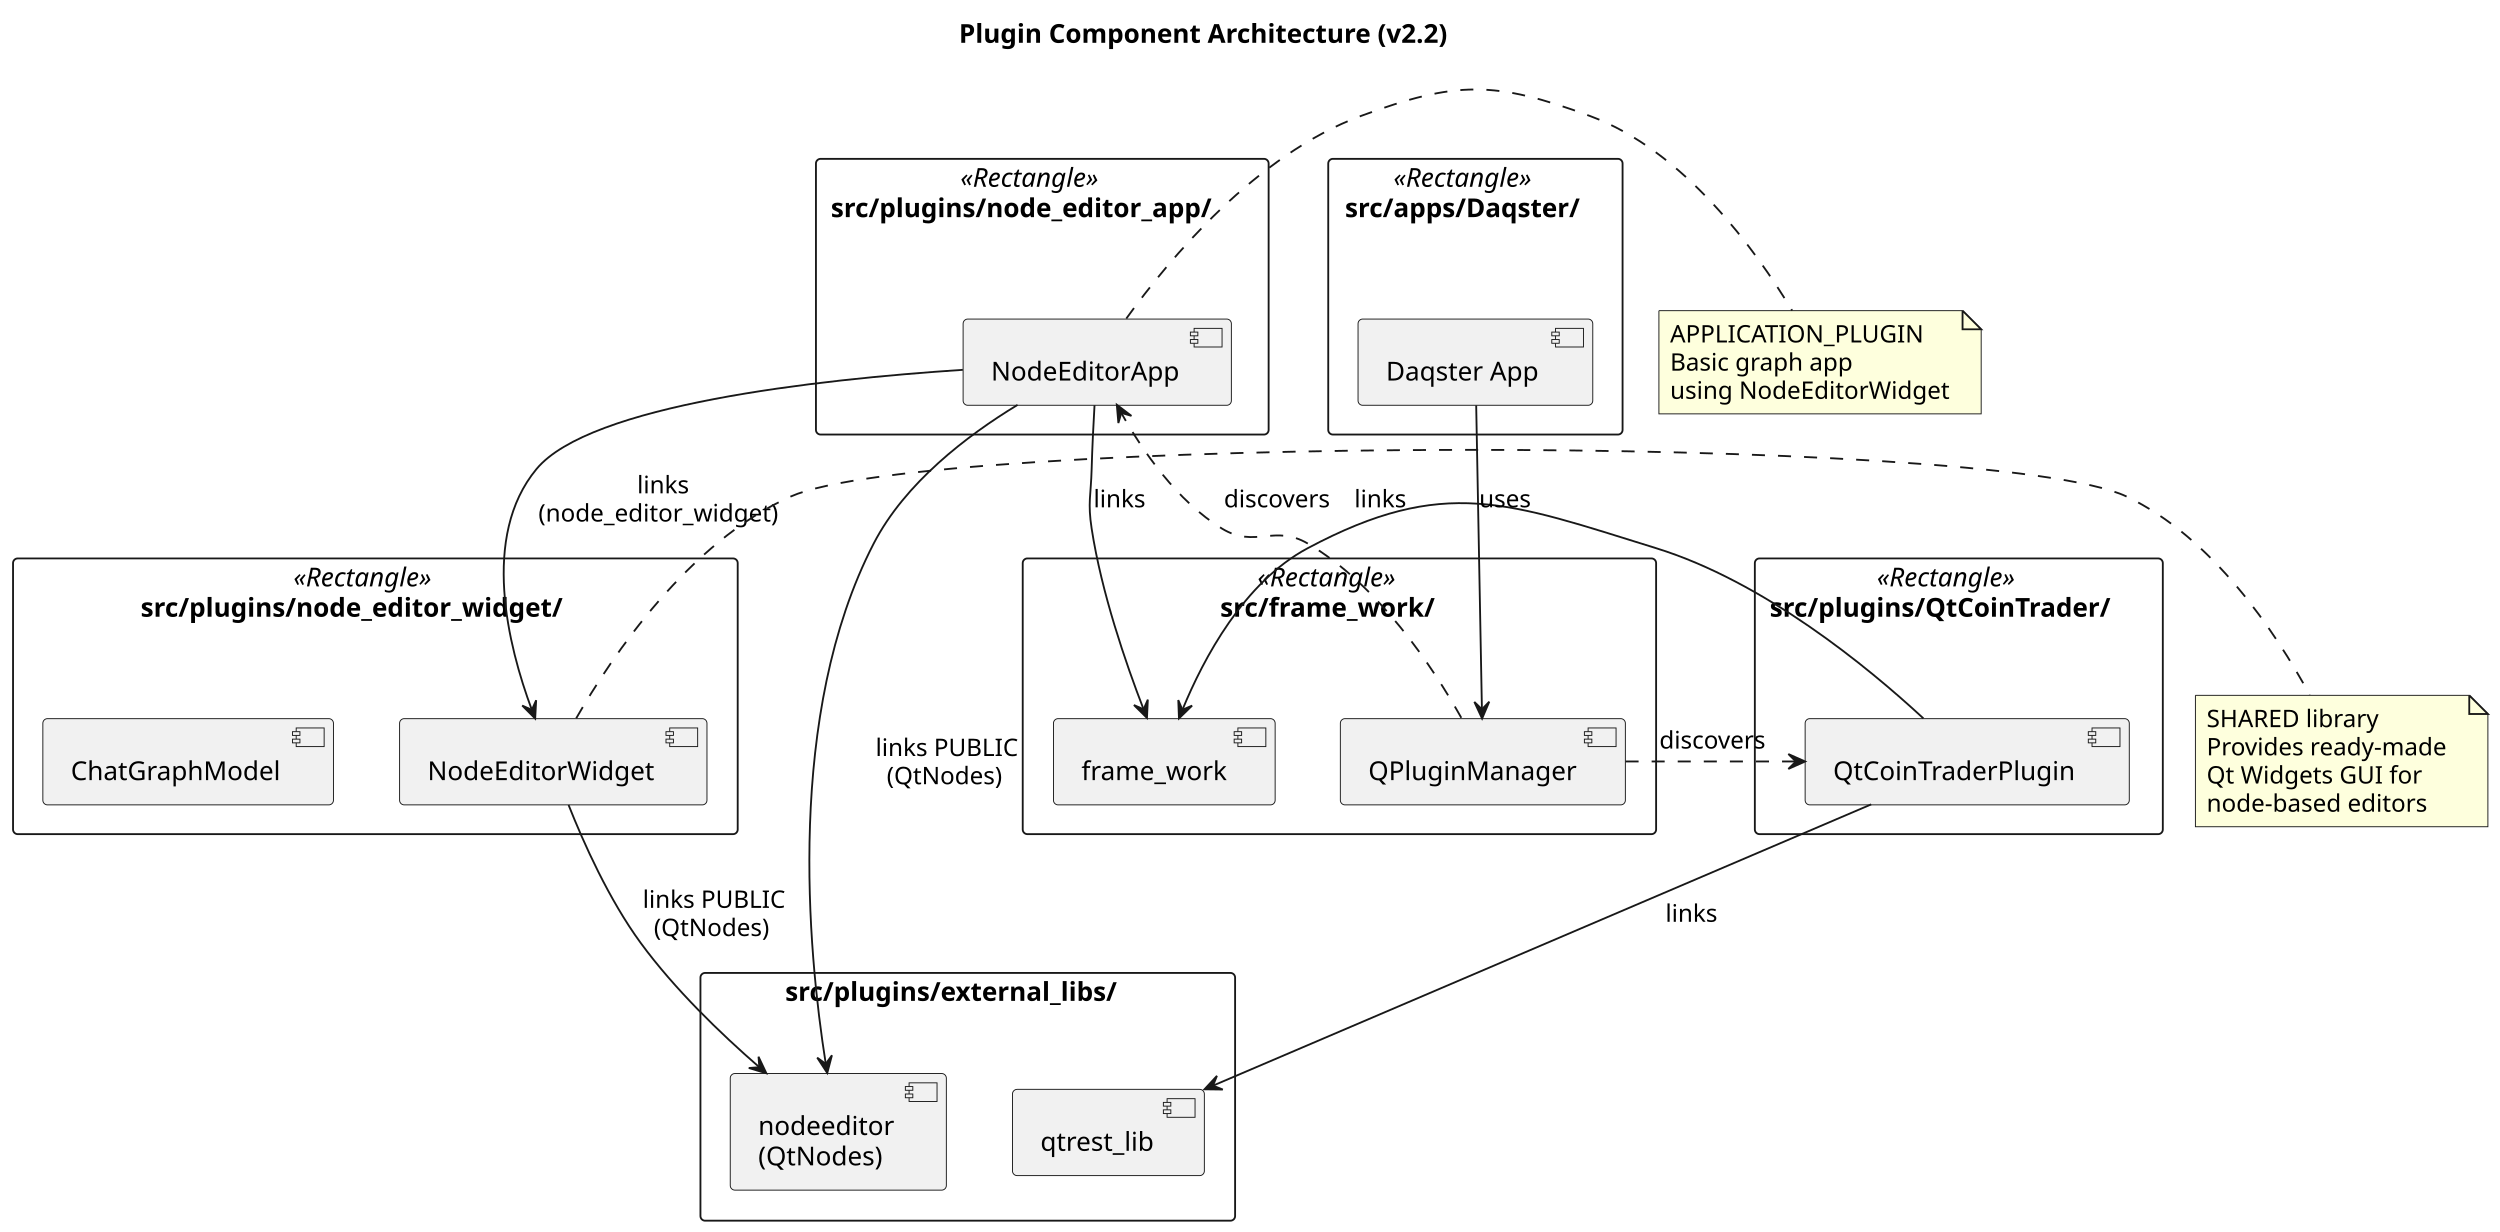
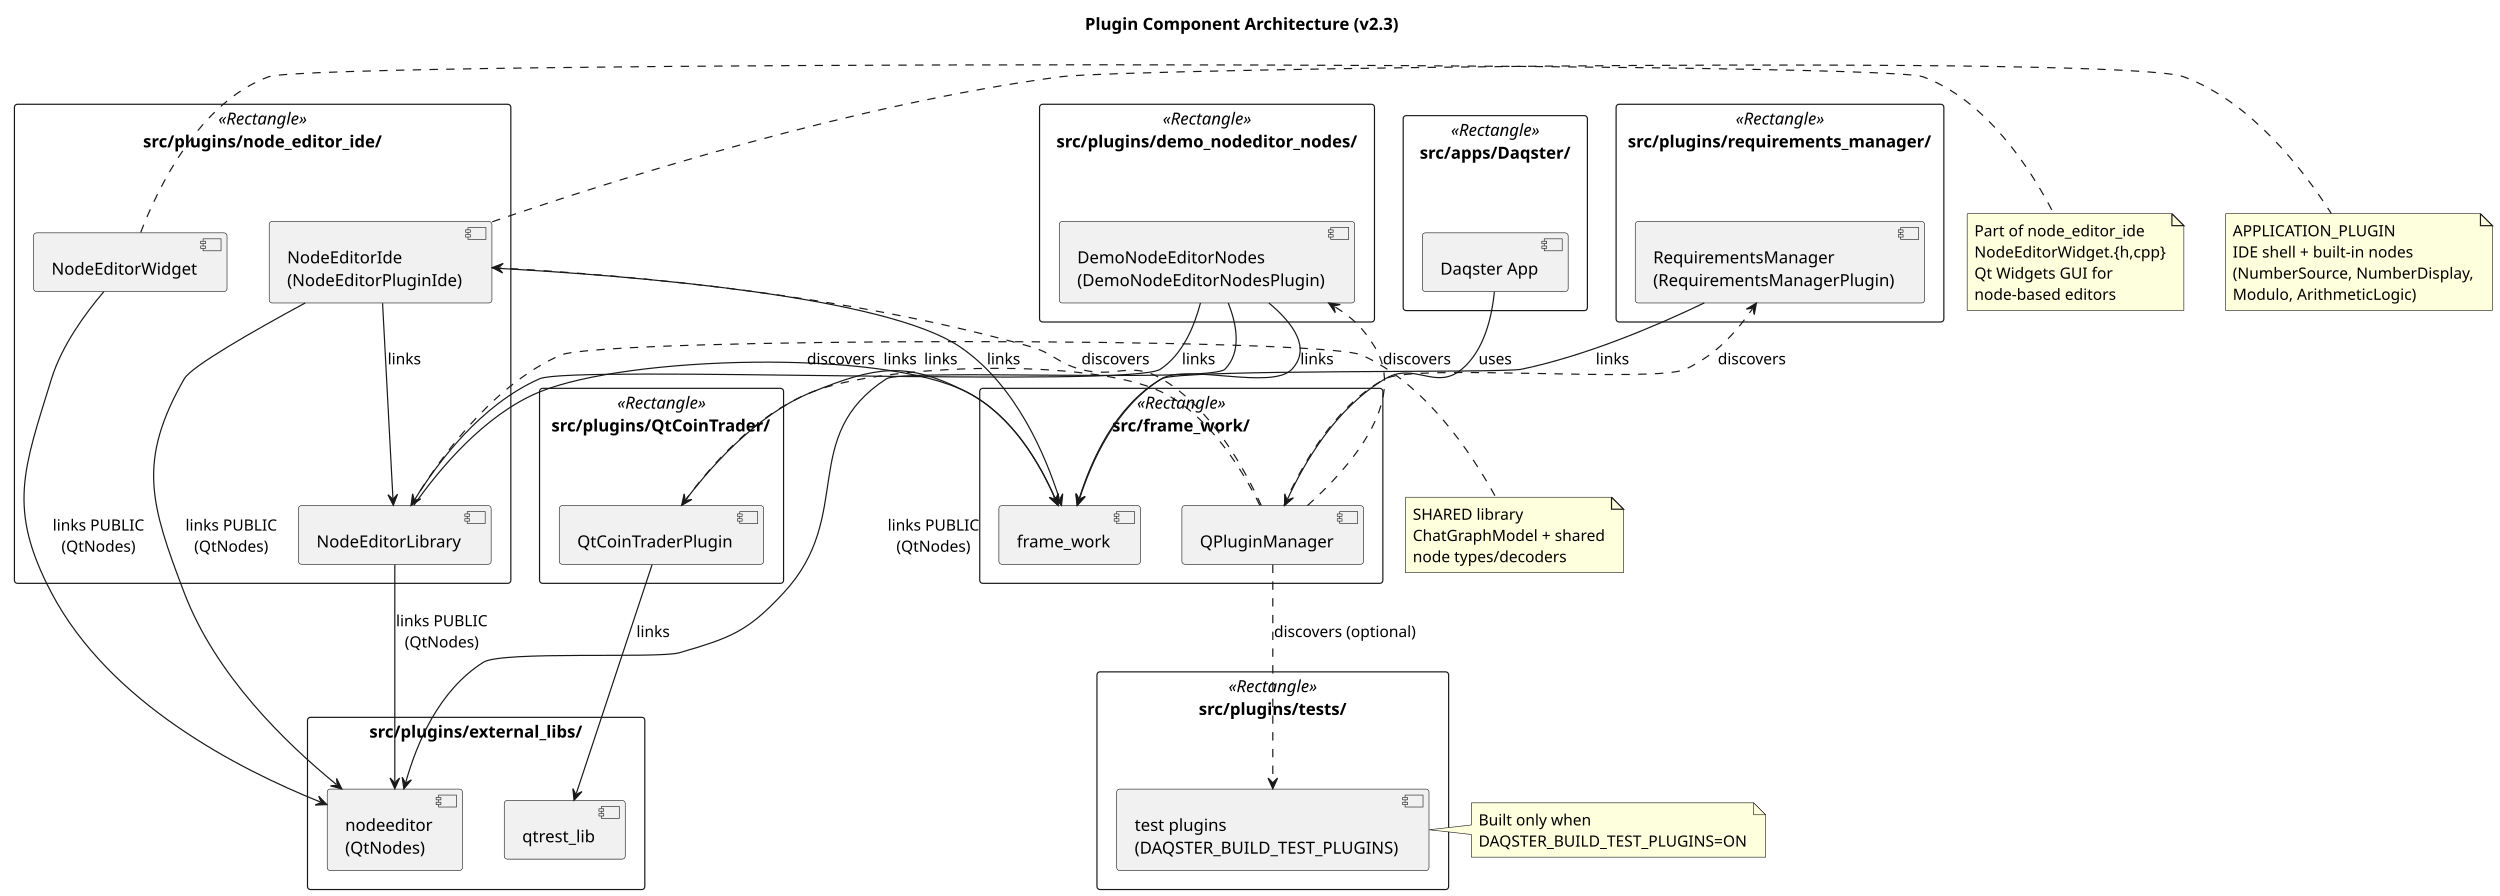
- <svg xmlns="http://www.w3.org/2000/svg" contentStyleType="text/css" height="661px" preserveAspectRatio="none" style="width:1342px;height:661px;background:#FFFFFF;" version="1.1" viewBox="0 0 1342 661" width="1342px" zoomAndPan="magnify">
+ <svg xmlns="http://www.w3.org/2000/svg" contentStyleType="text/css" data-diagram-type="DESCRIPTION" height="749px" preserveAspectRatio="none" style="width:2090px;height:749px;background:#FFFFFF;" version="1.1" viewBox="0 0 2090 749" width="2090px" zoomAndPan="magnify">
  <defs />
  <g>
-     <text fill="#000000" font-family="sans-serif" font-size="14" font-weight="bold" lengthAdjust="spacing" textLength="299" x="514.75" y="22.995">Plugin Component Architecture (v2.2)</text>
-     <g id="cluster_src/plugins/external_libs/">
-       <rect fill="none" height="133" rx="2.5" ry="2.5" style="stroke:#181818;stroke-width:1.0;" width="287" x="376" y="522.267" />
-       <text fill="#000000" font-family="sans-serif" font-size="14" font-weight="bold" lengthAdjust="spacing" textLength="196" x="421.5" y="537.262">src/plugins/external_libs/</text>
-     </g>
-     <g id="cluster_src/plugins/node_editor_widget/">
-       <rect fill="none" height="148" rx="2.5" ry="2.5" style="stroke:#181818;stroke-width:1.0;" width="389" x="7" y="299.767" />
-       <text fill="#000000" font-family="sans-serif" font-size="14" font-style="italic" lengthAdjust="spacing" textLength="88" x="157.5" y="314.762">«Rectangle»</text>
-       <text fill="#000000" font-family="sans-serif" font-size="14" font-weight="bold" lengthAdjust="spacing" textLength="252" x="75.5" y="331.059">src/plugins/node_editor_widget/</text>
-     </g>
-     <g id="cluster_src/plugins/node_editor_app/">
-       <rect fill="none" height="148" rx="2.5" ry="2.5" style="stroke:#181818;stroke-width:1.0;" width="243" x="438" y="85.267" />
-       <text fill="#000000" font-family="sans-serif" font-size="14" font-style="italic" lengthAdjust="spacing" textLength="88" x="515.5" y="100.262">«Rectangle»</text>
-       <text fill="#000000" font-family="sans-serif" font-size="14" font-weight="bold" lengthAdjust="spacing" textLength="227" x="446" y="116.559">src/plugins/node_editor_app/</text>
-     </g>
-     <g id="cluster_src/plugins/QtCoinTrader/">
-       <rect fill="none" height="148" rx="2.5" ry="2.5" style="stroke:#181818;stroke-width:1.0;" width="219" x="942" y="299.767" />
-       <text fill="#000000" font-family="sans-serif" font-size="14" font-style="italic" lengthAdjust="spacing" textLength="88" x="1007.5" y="314.762">«Rectangle»</text>
-       <text fill="#000000" font-family="sans-serif" font-size="14" font-weight="bold" lengthAdjust="spacing" textLength="203" x="950" y="331.059">src/plugins/QtCoinTrader/</text>
-     </g>
-     <g id="cluster_src/frame_work/">
-       <rect fill="none" height="148" rx="2.5" ry="2.5" style="stroke:#181818;stroke-width:1.0;" width="340" x="549" y="299.767" />
-       <text fill="#000000" font-family="sans-serif" font-size="14" font-style="italic" lengthAdjust="spacing" textLength="88" x="675" y="314.762">«Rectangle»</text>
-       <text fill="#000000" font-family="sans-serif" font-size="14" font-weight="bold" lengthAdjust="spacing" textLength="128" x="655" y="331.059">src/frame_work/</text>
-     </g>
-     <g id="cluster_src/apps/Daqster/">
-       <rect fill="none" height="148" rx="2.5" ry="2.5" style="stroke:#181818;stroke-width:1.0;" width="158" x="713" y="85.267" />
-       <text fill="#000000" font-family="sans-serif" font-size="14" font-style="italic" lengthAdjust="spacing" textLength="88" x="748" y="100.262">«Rectangle»</text>
-       <text fill="#000000" font-family="sans-serif" font-size="14" font-weight="bold" lengthAdjust="spacing" textLength="140" x="722" y="116.559">src/apps/Daqster/</text>
-     </g>
-     <g id="elem_NODEEDITOR">
-       <rect fill="#F1F1F1" height="62.594" rx="2.5" ry="2.5" style="stroke:#181818;stroke-width:0.5;" width="116" x="392" y="576.267" />
-       <rect fill="#F1F1F1" height="10" style="stroke:#181818;stroke-width:0.5;" width="15" x="488" y="581.267" />
-       <rect fill="#F1F1F1" height="2" style="stroke:#181818;stroke-width:0.5;" width="4" x="486" y="583.267" />
-       <rect fill="#F1F1F1" height="2" style="stroke:#181818;stroke-width:0.5;" width="4" x="486" y="587.267" />
-       <text fill="#000000" font-family="sans-serif" font-size="14" lengthAdjust="spacing" textLength="76" x="407" y="609.262">nodeeditor</text>
-       <text fill="#000000" font-family="sans-serif" font-size="14" lengthAdjust="spacing" textLength="71" x="407" y="625.559">(QtNodes)</text>
-     </g>
-     <g id="elem_QTREST">
-       <rect fill="#F1F1F1" height="46.297" rx="2.5" ry="2.5" style="stroke:#181818;stroke-width:0.5;" width="103" x="543.5" y="584.767" />
-       <rect fill="#F1F1F1" height="10" style="stroke:#181818;stroke-width:0.5;" width="15" x="626.5" y="589.767" />
-       <rect fill="#F1F1F1" height="2" style="stroke:#181818;stroke-width:0.5;" width="4" x="624.5" y="591.767" />
-       <rect fill="#F1F1F1" height="2" style="stroke:#181818;stroke-width:0.5;" width="4" x="624.5" y="595.767" />
-       <text fill="#000000" font-family="sans-serif" font-size="14" lengthAdjust="spacing" textLength="63" x="558.5" y="617.762">qtrest_lib</text>
-     </g>
-     <g id="elem_NEW">
-       <rect fill="#F1F1F1" height="46.297" rx="2.5" ry="2.5" style="stroke:#181818;stroke-width:0.5;" width="165" x="214.5" y="385.767" />
-       <rect fill="#F1F1F1" height="10" style="stroke:#181818;stroke-width:0.5;" width="15" x="359.5" y="390.767" />
-       <rect fill="#F1F1F1" height="2" style="stroke:#181818;stroke-width:0.5;" width="4" x="357.5" y="392.767" />
-       <rect fill="#F1F1F1" height="2" style="stroke:#181818;stroke-width:0.5;" width="4" x="357.5" y="396.767" />
-       <text fill="#000000" font-family="sans-serif" font-size="14" lengthAdjust="spacing" textLength="125" x="229.5" y="418.762">NodeEditorWidget</text>
-     </g>
-     <g id="elem_CGM">
-       <rect fill="#F1F1F1" height="46.297" rx="2.5" ry="2.5" style="stroke:#181818;stroke-width:0.5;" width="156" x="23" y="385.767" />
-       <rect fill="#F1F1F1" height="10" style="stroke:#181818;stroke-width:0.5;" width="15" x="159" y="390.767" />
-       <rect fill="#F1F1F1" height="2" style="stroke:#181818;stroke-width:0.5;" width="4" x="157" y="392.767" />
-       <rect fill="#F1F1F1" height="2" style="stroke:#181818;stroke-width:0.5;" width="4" x="157" y="396.767" />
-       <text fill="#000000" font-family="sans-serif" font-size="14" lengthAdjust="spacing" textLength="116" x="38" y="418.762">ChatGraphModel</text>
-     </g>
-     <g id="elem_APP">
-       <rect fill="#F1F1F1" height="46.297" rx="2.5" ry="2.5" style="stroke:#181818;stroke-width:0.5;" width="144" x="517" y="171.267" />
-       <rect fill="#F1F1F1" height="10" style="stroke:#181818;stroke-width:0.5;" width="15" x="641" y="176.267" />
-       <rect fill="#F1F1F1" height="2" style="stroke:#181818;stroke-width:0.5;" width="4" x="639" y="178.267" />
-       <rect fill="#F1F1F1" height="2" style="stroke:#181818;stroke-width:0.5;" width="4" x="639" y="182.267" />
-       <text fill="#000000" font-family="sans-serif" font-size="14" lengthAdjust="spacing" textLength="104" x="532" y="204.262">NodeEditorApp</text>
-     </g>
-     <g id="elem_QCT">
-       <rect fill="#F1F1F1" height="46.297" rx="2.5" ry="2.5" style="stroke:#181818;stroke-width:0.5;" width="174" x="969" y="385.767" />
-       <rect fill="#F1F1F1" height="10" style="stroke:#181818;stroke-width:0.5;" width="15" x="1123" y="390.767" />
-       <rect fill="#F1F1F1" height="2" style="stroke:#181818;stroke-width:0.5;" width="4" x="1121" y="392.767" />
-       <rect fill="#F1F1F1" height="2" style="stroke:#181818;stroke-width:0.5;" width="4" x="1121" y="396.767" />
-       <text fill="#000000" font-family="sans-serif" font-size="14" lengthAdjust="spacing" textLength="134" x="984" y="418.762">QtCoinTraderPlugin</text>
-     </g>
-     <g id="elem_FW">
-       <rect fill="#F1F1F1" height="46.297" rx="2.5" ry="2.5" style="stroke:#181818;stroke-width:0.5;" width="119" x="565.5" y="385.767" />
-       <rect fill="#F1F1F1" height="10" style="stroke:#181818;stroke-width:0.5;" width="15" x="664.5" y="390.767" />
-       <rect fill="#F1F1F1" height="2" style="stroke:#181818;stroke-width:0.5;" width="4" x="662.5" y="392.767" />
-       <rect fill="#F1F1F1" height="2" style="stroke:#181818;stroke-width:0.5;" width="4" x="662.5" y="396.767" />
-       <text fill="#000000" font-family="sans-serif" font-size="14" lengthAdjust="spacing" textLength="79" x="580.5" y="418.762">frame_work</text>
-     </g>
-     <g id="elem_QPM">
-       <rect fill="#F1F1F1" height="46.297" rx="2.5" ry="2.5" style="stroke:#181818;stroke-width:0.5;" width="153" x="719.5" y="385.767" />
-       <rect fill="#F1F1F1" height="10" style="stroke:#181818;stroke-width:0.5;" width="15" x="852.5" y="390.767" />
-       <rect fill="#F1F1F1" height="2" style="stroke:#181818;stroke-width:0.5;" width="4" x="850.5" y="392.767" />
-       <rect fill="#F1F1F1" height="2" style="stroke:#181818;stroke-width:0.5;" width="4" x="850.5" y="396.767" />
-       <text fill="#000000" font-family="sans-serif" font-size="14" lengthAdjust="spacing" textLength="113" x="734.5" y="418.762">QPluginManager</text>
-     </g>
-     <g id="elem_HOST">
-       <rect fill="#F1F1F1" height="46.297" rx="2.5" ry="2.5" style="stroke:#181818;stroke-width:0.5;" width="126" x="729" y="171.267" />
-       <rect fill="#F1F1F1" height="10" style="stroke:#181818;stroke-width:0.5;" width="15" x="835" y="176.267" />
-       <rect fill="#F1F1F1" height="2" style="stroke:#181818;stroke-width:0.5;" width="4" x="833" y="178.267" />
-       <rect fill="#F1F1F1" height="2" style="stroke:#181818;stroke-width:0.5;" width="4" x="833" y="182.267" />
-       <text fill="#000000" font-family="sans-serif" font-size="14" lengthAdjust="spacing" textLength="86" x="744" y="204.262">Daqster App</text>
-     </g>
-     <g id="elem_GMN26">
-       <path d="M1178.5,373.267 L1178.5,443.798 L1335.5,443.798 L1335.5,383.267 L1325.5,373.267 L1178.5,373.267 " fill="#FEFFDD" style="stroke:#181818;stroke-width:0.5;" />
-       <path d="M1325.5,373.267 L1325.5,383.267 L1335.5,383.267 L1325.5,373.267 " fill="#FEFFDD" style="stroke:#181818;stroke-width:1.0;" />
-       <text fill="#000000" font-family="sans-serif" font-size="13" lengthAdjust="spacing" textLength="97" x="1184.5" y="390.334">SHARED library</text>
-       <text fill="#000000" font-family="sans-serif" font-size="13" lengthAdjust="spacing" textLength="136" x="1184.5" y="405.467">Provides ready-made</text>
-       <text fill="#000000" font-family="sans-serif" font-size="13" lengthAdjust="spacing" textLength="117" x="1184.5" y="420.599">Qt Widgets GUI for</text>
-       <text fill="#000000" font-family="sans-serif" font-size="13" lengthAdjust="spacing" textLength="124" x="1184.5" y="435.732">node-based editors</text>
-     </g>
-     <g id="elem_GMN29">
-       <path d="M890.5,166.767 L890.5,222.165 L1063.5,222.165 L1063.5,176.767 L1053.5,166.767 L890.5,166.767 " fill="#FEFFDD" style="stroke:#181818;stroke-width:0.5;" />
-       <path d="M1053.5,166.767 L1053.5,176.767 L1063.5,176.767 L1053.5,166.767 " fill="#FEFFDD" style="stroke:#181818;stroke-width:1.0;" />
-       <text fill="#000000" font-family="sans-serif" font-size="13" lengthAdjust="spacing" textLength="138" x="896.5" y="183.834">APPLICATION_PLUGIN</text>
-       <text fill="#000000" font-family="sans-serif" font-size="13" lengthAdjust="spacing" textLength="103" x="896.5" y="198.967">Basic graph app</text>
-       <text fill="#000000" font-family="sans-serif" font-size="13" lengthAdjust="spacing" textLength="152" x="896.5" y="214.099">using NodeEditorWidget</text>
-     </g>
-     <g id="link_NEW_NODEEDITOR">
-       <path d="M305.2,432.097 C313.29,452.507 326.92,482.977 344,506.267 C362.07,530.907 386.61,554.627 407.53,572.817 " fill="none" id="NEW-to-NODEEDITOR" style="stroke:#181818;stroke-width:1.0;" />
-       <polygon fill="#181818" points="411.39,576.147,407.176,567.245,407.6,572.886,401.959,573.309,411.39,576.147" style="stroke:#181818;stroke-width:1.0;" />
-       <text fill="#000000" font-family="sans-serif" font-size="13" lengthAdjust="spacing" textLength="78" x="345" y="487.334">links PUBLIC</text>
-       <text fill="#000000" font-family="sans-serif" font-size="13" lengthAdjust="spacing" textLength="66" x="351" y="502.467">(QtNodes)</text>
-     </g>
-     <g id="link_APP_NEW">
-       <path d="M516.86,198.517 C437.24,203.807 316.52,217.397 288,251.767 C257.95,287.987 272.76,346.747 285.43,380.877 " fill="none" id="APP-to-NEW" style="stroke:#181818;stroke-width:1.0;" />
-       <polygon fill="#181818" points="287.28,385.727,287.803,375.892,285.495,381.057,280.33,378.748,287.28,385.727" style="stroke:#181818;stroke-width:1.0;" />
-       <text fill="#000000" font-family="sans-serif" font-size="13" lengthAdjust="spacing" textLength="28" x="342" y="264.834">links</text>
-       <text fill="#000000" font-family="sans-serif" font-size="13" lengthAdjust="spacing" textLength="134" x="289" y="279.967">(node_editor_widget)</text>
-     </g>
-     <g id="link_APP_NODEEDITOR">
-       <path d="M546.22,217.347 C519,233.877 485.81,259.227 469,291.767 C421.79,383.137 433.6,509.887 443.26,570.997 " fill="none" id="APP-to-NODEEDITOR" style="stroke:#181818;stroke-width:1.0;" />
-       <polygon fill="#181818" points="444.07,575.997,446.581,566.473,443.271,571.061,438.683,567.752,444.07,575.997" style="stroke:#181818;stroke-width:1.0;" />
-       <text fill="#000000" font-family="sans-serif" font-size="13" lengthAdjust="spacing" textLength="78" x="470" y="405.834">links PUBLIC</text>
-       <text fill="#000000" font-family="sans-serif" font-size="13" lengthAdjust="spacing" textLength="66" x="476" y="420.967">(QtNodes)</text>
-     </g>
-     <g id="link_APP_FW">
-       <path d="M587.54,217.527 C586.94,227.927 586.3,240.477 586,251.767 C585.62,265.987 583.84,269.707 586,283.767 C591.27,318.067 604.27,355.887 613.83,380.637 " fill="none" id="APP-to-FW" style="stroke:#181818;stroke-width:1.0;" />
-       <polygon fill="#181818" points="615.69,385.407,616.15,375.569,613.875,380.748,608.696,378.473,615.69,385.407" style="stroke:#181818;stroke-width:1.0;" />
-       <text fill="#000000" font-family="sans-serif" font-size="13" lengthAdjust="spacing" textLength="28" x="587" y="272.334">links</text>
-     </g>
-     <g id="link_QCT_QTREST">
-       <path d="M1004.46,431.787 C917.32,469.027 741.59,544.127 651.32,582.697 " fill="none" id="QCT-to-QTREST" style="stroke:#181818;stroke-width:1.0;" />
-       <polygon fill="#181818" points="646.56,584.737,656.408,584.868,651.156,582.767,653.257,577.515,646.56,584.737" style="stroke:#181818;stroke-width:1.0;" />
-       <text fill="#000000" font-family="sans-serif" font-size="13" lengthAdjust="spacing" textLength="28" x="894" y="494.834">links</text>
-     </g>
-     <g id="link_QCT_FW">
-       <path d="M1032.51,385.657 C1002.29,357.697 946.75,312.167 889,294.267 C809.61,269.667 775.36,255.197 702,294.267 C667.82,312.467 646.11,353.337 634.74,380.987 " fill="none" id="QCT-to-FW" style="stroke:#181818;stroke-width:1.0;" />
-       <polygon fill="#181818" points="632.87,385.647,639.926,378.776,634.727,381.005,632.499,375.805,632.87,385.647" style="stroke:#181818;stroke-width:1.0;" />
-       <text fill="#000000" font-family="sans-serif" font-size="13" lengthAdjust="spacing" textLength="28" x="727" y="272.334">links</text>
-     </g>
-     <g id="link_HOST_QPM">
-       <path d="M792.42,217.607 C793.16,256.847 794.69,338.007 795.49,380.497 " fill="none" id="HOST-to-QPM" style="stroke:#181818;stroke-width:1.0;" />
-       <polygon fill="#181818" points="795.59,385.727,799.435,376.66,795.504,380.728,791.436,376.797,795.59,385.727" style="stroke:#181818;stroke-width:1.0;" />
-       <text fill="#000000" font-family="sans-serif" font-size="13" lengthAdjust="spacing" textLength="30" x="794" y="272.334">uses</text>
-     </g>
-     <g id="link_QPM_APP">
-       <path d="M784.43,385.317 C769.32,358.427 740.22,314.217 702,291.767 C684.11,281.257 673.72,294.567 656,283.767 C631.83,269.027 613.34,242.067 601.97,221.767 " fill="none" id="QPM-to-APP" style="stroke:#181818;stroke-width:1.0;stroke-dasharray:7.0,7.0;" />
-       <polygon fill="#181818" points="599.51,217.277,600.346,227.09,601.921,221.657,607.354,223.232,599.51,217.277" style="stroke:#181818;stroke-width:1.0;" />
-       <text fill="#000000" font-family="sans-serif" font-size="13" lengthAdjust="spacing" textLength="60" x="657" y="272.334">discovers</text>
-     </g>
-     <g id="link_QPM_QCT">
-       <path d="M872.6,408.767 C901.21,408.767 933.98,408.767 963.84,408.767 " fill="none" id="QPM-to-QCT" style="stroke:#181818;stroke-width:1.0;stroke-dasharray:7.0,7.0;" />
-       <polygon fill="#181818" points="968.99,408.767,959.99,404.767,963.99,408.767,959.99,412.767,968.99,408.767" style="stroke:#181818;stroke-width:1.0;" />
-       <text fill="#000000" font-family="sans-serif" font-size="13" lengthAdjust="spacing" textLength="60" x="890.75" y="401.834">discovers</text>
-     </g>
-     <g id="link_NEW_GMN26">
-       <path d="M309.3,385.597 C328.65,351.967 369.69,290.997 424.5,266.517 C497.24,234.027 1069.57,232.267 1141.5,266.517 C1187.45,288.397 1221.08,338.497 1239.84,372.987 " fill="none" id="NEW-GMN26" style="stroke:#181818;stroke-width:1.0;stroke-dasharray:7.0,7.0;" />
-     </g>
-     <g id="link_APP_GMN29">
-       <path d="M604.59,171.017 C627.65,139.037 674.26,83.077 730.5,62.267 C781.77,43.297 802.23,43.297 853.5,62.267 C903.98,80.937 942.25,133.837 962.02,166.717 " fill="none" id="APP-GMN29" style="stroke:#181818;stroke-width:1.0;stroke-dasharray:7.0,7.0;" />
+     <g class="title" data-source-line="5">
+       <text fill="#000000" font-family="sans-serif" font-size="14" font-weight="bold" lengthAdjust="spacing" textLength="262.709" x="906.975" y="24.966">Plugin Component Architecture (v2.3)</text>
+     </g>
+     <g class="cluster" data-qualified-name="src.plugins.external_libs." data-source-line="7" id="ent0002">
+       <rect fill="none" height="144" rx="2.5" ry="2.5" style="stroke:#181818;stroke-width:1;" width="282" x="257.06" y="599.668" />
+       <text fill="#000000" font-family="sans-serif" font-size="14" font-weight="bold" lengthAdjust="spacing" textLength="178.583" x="308.768" y="616.634">src/plugins/external_libs/</text>
+     </g>
+     <g class="cluster" data-qualified-name="src.plugins.node_editor_ide." data-source-line="12" id="ent0005">
+       <rect fill="none" height="400.5" rx="2.5" ry="2.5" style="stroke:#181818;stroke-width:1;" width="415" x="12.06" y="87.168" />
+       <text fill="#000000" font-family="sans-serif" font-size="14" font-style="italic" lengthAdjust="spacing" textLength="74.116" x="182.502" y="104.134">«Rectangle»</text>
+       <text fill="#000000" font-family="sans-serif" font-size="14" font-weight="bold" lengthAdjust="spacing" textLength="199.891" x="119.614" y="123.202">src/plugins/node_editor_ide/</text>
+     </g>
+     <g class="cluster" data-qualified-name="src.plugins.demo_nodeditor_nodes." data-source-line="18" id="ent0009">
+       <rect fill="none" height="182" rx="2.5" ry="2.5" style="stroke:#181818;stroke-width:1;" width="280" x="869.06" y="87.168" />
+       <text fill="#000000" font-family="sans-serif" font-size="14" font-style="italic" lengthAdjust="spacing" textLength="74.116" x="972.002" y="104.134">«Rectangle»</text>
+       <text fill="#000000" font-family="sans-serif" font-size="14" font-weight="bold" lengthAdjust="spacing" textLength="251.719" x="883.2" y="123.202">src/plugins/demo_nodeditor_nodes/</text>
+     </g>
+     <g class="cluster" data-qualified-name="src.plugins.requirements_manager." data-source-line="22" id="ent0011">
+       <rect fill="none" height="182" rx="2.5" ry="2.5" style="stroke:#181818;stroke-width:1;" width="274" x="1351.06" y="87.168" />
+       <text fill="#000000" font-family="sans-serif" font-size="14" font-style="italic" lengthAdjust="spacing" textLength="74.116" x="1451.002" y="104.134">«Rectangle»</text>
+       <text fill="#000000" font-family="sans-serif" font-size="14" font-weight="bold" lengthAdjust="spacing" textLength="254.421" x="1360.85" y="123.202">src/plugins/requirements_manager/</text>
+     </g>
+     <g class="cluster" data-qualified-name="src.plugins.QtCoinTrader." data-source-line="26" id="ent0013">
+       <rect fill="none" height="163" rx="2.5" ry="2.5" style="stroke:#181818;stroke-width:1;" width="204" x="451.06" y="324.668" />
+       <text fill="#000000" font-family="sans-serif" font-size="14" font-style="italic" lengthAdjust="spacing" textLength="74.116" x="516.002" y="341.634">«Rectangle»</text>
+       <text fill="#000000" font-family="sans-serif" font-size="14" font-weight="bold" lengthAdjust="spacing" textLength="184.155" x="460.982" y="360.702">src/plugins/QtCoinTrader/</text>
+     </g>
+     <g class="cluster" data-qualified-name="src.plugins.tests." data-source-line="30" id="ent0015">
+       <rect fill="none" height="182" rx="2.5" ry="2.5" style="stroke:#181818;stroke-width:1;" width="294" x="917.06" y="561.668" />
+       <text fill="#000000" font-family="sans-serif" font-size="14" font-style="italic" lengthAdjust="spacing" textLength="74.116" x="1027.002" y="578.634">«Rectangle»</text>
+       <text fill="#000000" font-family="sans-serif" font-size="14" font-weight="bold" lengthAdjust="spacing" textLength="123.816" x="1002.152" y="597.702">src/plugins/tests/</text>
+     </g>
+     <g class="cluster" data-qualified-name="src.frame_work." data-source-line="34" id="ent0017">
+       <rect fill="none" height="163" rx="2.5" ry="2.5" style="stroke:#181818;stroke-width:1;" width="337" x="819.06" y="324.668" />
+       <text fill="#000000" font-family="sans-serif" font-size="14" font-style="italic" lengthAdjust="spacing" textLength="74.116" x="950.502" y="341.634">«Rectangle»</text>
+       <text fill="#000000" font-family="sans-serif" font-size="14" font-weight="bold" lengthAdjust="spacing" textLength="115.766" x="929.677" y="360.702">src/frame_work/</text>
+     </g>
+     <g class="cluster" data-qualified-name="src.apps.Daqster." data-source-line="39" id="ent0020">
+       <rect fill="none" height="163" rx="2.5" ry="2.5" style="stroke:#181818;stroke-width:1;" width="154" x="1173.06" y="96.668" />
+       <text fill="#000000" font-family="sans-serif" font-size="14" font-style="italic" lengthAdjust="spacing" textLength="74.116" x="1213.002" y="113.634">«Rectangle»</text>
+       <text fill="#000000" font-family="sans-serif" font-size="14" font-weight="bold" lengthAdjust="spacing" textLength="126.335" x="1186.892" y="132.702">src/apps/Daqster/</text>
+     </g>
+     <g class="entity" data-qualified-name="src.plugins.external_libs..NODEEDITOR" data-source-line="8" id="ent0003">
+       <rect fill="#F1F1F1" height="68.136" rx="2.5" ry="2.5" style="stroke:#181818;stroke-width:0.5;" width="113.052" x="273.56" y="659.668" />
+       <rect fill="#F1F1F1" height="10" style="stroke:#181818;stroke-width:0.5;" width="15" x="366.612" y="664.668" />
+       <rect fill="#F1F1F1" height="2" style="stroke:#181818;stroke-width:0.5;" width="4" x="364.612" y="666.668" />
+       <rect fill="#F1F1F1" height="2" style="stroke:#181818;stroke-width:0.5;" width="4" x="364.612" y="670.668" />
+       <text fill="#000000" font-family="sans-serif" font-size="14" lengthAdjust="spacing" textLength="73.052" x="288.56" y="694.634">nodeeditor</text>
+       <text fill="#000000" font-family="sans-serif" font-size="14" lengthAdjust="spacing" textLength="66.71" x="288.56" y="713.702">(QtNodes)</text>
+     </g>
+     <g class="entity" data-qualified-name="src.plugins.external_libs..QTREST" data-source-line="9" id="ent0004">
+       <rect fill="#F1F1F1" height="49.068" rx="2.5" ry="2.5" style="stroke:#181818;stroke-width:0.5;" width="101.152" x="421.56" y="669.168" />
+       <rect fill="#F1F1F1" height="10" style="stroke:#181818;stroke-width:0.5;" width="15" x="502.712" y="674.168" />
+       <rect fill="#F1F1F1" height="2" style="stroke:#181818;stroke-width:0.5;" width="4" x="500.712" y="676.168" />
+       <rect fill="#F1F1F1" height="2" style="stroke:#181818;stroke-width:0.5;" width="4" x="500.712" y="680.168" />
+       <text fill="#000000" font-family="sans-serif" font-size="14" lengthAdjust="spacing" textLength="61.152" x="436.56" y="704.134">qtrest_lib</text>
+     </g>
+     <g class="entity" data-qualified-name="src.plugins.node_editor_ide..IDE" data-source-line="13" id="ent0006">
+       <rect fill="#F1F1F1" height="68.136" rx="2.5" ry="2.5" style="stroke:#181818;stroke-width:0.5;" width="186.187" x="225.06" y="185.168" />
+       <rect fill="#F1F1F1" height="10" style="stroke:#181818;stroke-width:0.5;" width="15" x="391.247" y="190.168" />
+       <rect fill="#F1F1F1" height="2" style="stroke:#181818;stroke-width:0.5;" width="4" x="389.247" y="192.168" />
+       <rect fill="#F1F1F1" height="2" style="stroke:#181818;stroke-width:0.5;" width="4" x="389.247" y="196.168" />
+       <text fill="#000000" font-family="sans-serif" font-size="14" lengthAdjust="spacing" textLength="96.18" x="240.06" y="220.134">NodeEditorIde</text>
+       <text fill="#000000" font-family="sans-serif" font-size="14" lengthAdjust="spacing" textLength="146.187" x="240.06" y="239.202">(NodeEditorPluginIde)</text>
+     </g>
+     <g class="entity" data-qualified-name="src.plugins.node_editor_ide..NEW" data-source-line="14" id="ent0007">
+       <rect fill="#F1F1F1" height="49.068" rx="2.5" ry="2.5" style="stroke:#181818;stroke-width:0.5;" width="161.73" x="28.06" y="194.668" />
+       <rect fill="#F1F1F1" height="10" style="stroke:#181818;stroke-width:0.5;" width="15" x="169.79" y="199.668" />
+       <rect fill="#F1F1F1" height="2" style="stroke:#181818;stroke-width:0.5;" width="4" x="167.79" y="201.668" />
+       <rect fill="#F1F1F1" height="2" style="stroke:#181818;stroke-width:0.5;" width="4" x="167.79" y="205.668" />
+       <text fill="#000000" font-family="sans-serif" font-size="14" lengthAdjust="spacing" textLength="121.73" x="43.06" y="229.634">NodeEditorWidget</text>
+     </g>
+     <g class="entity" data-qualified-name="src.plugins.node_editor_ide..NEL" data-source-line="15" id="ent0008">
+       <rect fill="#F1F1F1" height="49.068" rx="2.5" ry="2.5" style="stroke:#181818;stroke-width:0.5;" width="161.043" x="249.56" y="422.668" />
+       <rect fill="#F1F1F1" height="10" style="stroke:#181818;stroke-width:0.5;" width="15" x="390.603" y="427.668" />
+       <rect fill="#F1F1F1" height="2" style="stroke:#181818;stroke-width:0.5;" width="4" x="388.603" y="429.668" />
+       <rect fill="#F1F1F1" height="2" style="stroke:#181818;stroke-width:0.5;" width="4" x="388.603" y="433.668" />
+       <text fill="#000000" font-family="sans-serif" font-size="14" lengthAdjust="spacing" textLength="121.043" x="264.56" y="457.634">NodeEditorLibrary</text>
+     </g>
+     <g class="entity" data-qualified-name="src.plugins.demo_nodeditor_nodes..DEMO" data-source-line="19" id="ent0010">
+       <rect fill="#F1F1F1" height="68.136" rx="2.5" ry="2.5" style="stroke:#181818;stroke-width:0.5;" width="246.933" x="885.56" y="185.168" />
+       <rect fill="#F1F1F1" height="10" style="stroke:#181818;stroke-width:0.5;" width="15" x="1112.493" y="190.168" />
+       <rect fill="#F1F1F1" height="2" style="stroke:#181818;stroke-width:0.5;" width="4" x="1110.493" y="192.168" />
+       <rect fill="#F1F1F1" height="2" style="stroke:#181818;stroke-width:0.5;" width="4" x="1110.493" y="196.168" />
+       <text fill="#000000" font-family="sans-serif" font-size="14" lengthAdjust="spacing" textLength="156.925" x="900.56" y="220.134">DemoNodeEditorNodes</text>
+       <text fill="#000000" font-family="sans-serif" font-size="14" lengthAdjust="spacing" textLength="206.933" x="900.56" y="239.202">(DemoNodeEditorNodesPlugin)</text>
+     </g>
+     <g class="entity" data-qualified-name="src.plugins.requirements_manager..RM" data-source-line="23" id="ent0012">
+       <rect fill="#F1F1F1" height="68.136" rx="2.5" ry="2.5" style="stroke:#181818;stroke-width:0.5;" width="241.907" x="1367.06" y="185.168" />
+       <rect fill="#F1F1F1" height="10" style="stroke:#181818;stroke-width:0.5;" width="15" x="1588.967" y="190.168" />
+       <rect fill="#F1F1F1" height="2" style="stroke:#181818;stroke-width:0.5;" width="4" x="1586.967" y="192.168" />
+       <rect fill="#F1F1F1" height="2" style="stroke:#181818;stroke-width:0.5;" width="4" x="1586.967" y="196.168" />
+       <text fill="#000000" font-family="sans-serif" font-size="14" lengthAdjust="spacing" textLength="151.899" x="1382.06" y="220.134">RequirementsManager</text>
+       <text fill="#000000" font-family="sans-serif" font-size="14" lengthAdjust="spacing" textLength="201.907" x="1382.06" y="239.202">(RequirementsManagerPlugin)</text>
+     </g>
+     <g class="entity" data-qualified-name="src.plugins.QtCoinTrader..QCT" data-source-line="27" id="ent0014">
+       <rect fill="#F1F1F1" height="49.068" rx="2.5" ry="2.5" style="stroke:#181818;stroke-width:0.5;" width="170.886" x="467.56" y="422.668" />
+       <rect fill="#F1F1F1" height="10" style="stroke:#181818;stroke-width:0.5;" width="15" x="618.446" y="427.668" />
+       <rect fill="#F1F1F1" height="2" style="stroke:#181818;stroke-width:0.5;" width="4" x="616.446" y="429.668" />
+       <rect fill="#F1F1F1" height="2" style="stroke:#181818;stroke-width:0.5;" width="4" x="616.446" y="433.668" />
+       <text fill="#000000" font-family="sans-serif" font-size="14" lengthAdjust="spacing" textLength="130.886" x="482.56" y="457.634">QtCoinTraderPlugin</text>
+     </g>
+     <g class="entity" data-qualified-name="src.plugins.tests..TEST" data-source-line="31" id="ent0016">
+       <rect fill="#F1F1F1" height="68.136" rx="2.5" ry="2.5" style="stroke:#181818;stroke-width:0.5;" width="261.087" x="933.56" y="659.668" />
+       <rect fill="#F1F1F1" height="10" style="stroke:#181818;stroke-width:0.5;" width="15" x="1174.647" y="664.668" />
+       <rect fill="#F1F1F1" height="2" style="stroke:#181818;stroke-width:0.5;" width="4" x="1172.647" y="666.668" />
+       <rect fill="#F1F1F1" height="2" style="stroke:#181818;stroke-width:0.5;" width="4" x="1172.647" y="670.668" />
+       <text fill="#000000" font-family="sans-serif" font-size="14" lengthAdjust="spacing" textLength="76.804" x="948.56" y="694.634">test plugins</text>
+       <text fill="#000000" font-family="sans-serif" font-size="14" lengthAdjust="spacing" textLength="221.087" x="948.56" y="713.702">(DAQSTER_BUILD_TEST_PLUGINS)</text>
+     </g>
+     <g class="entity" data-qualified-name="src.frame_work..FW" data-source-line="35" id="ent0018">
+       <rect fill="#F1F1F1" height="49.068" rx="2.5" ry="2.5" style="stroke:#181818;stroke-width:0.5;" width="118.386" x="835.06" y="422.668" />
+       <rect fill="#F1F1F1" height="10" style="stroke:#181818;stroke-width:0.5;" width="15" x="933.446" y="427.668" />
+       <rect fill="#F1F1F1" height="2" style="stroke:#181818;stroke-width:0.5;" width="4" x="931.446" y="429.668" />
+       <rect fill="#F1F1F1" height="2" style="stroke:#181818;stroke-width:0.5;" width="4" x="931.446" y="433.668" />
+       <text fill="#000000" font-family="sans-serif" font-size="14" lengthAdjust="spacing" textLength="78.386" x="850.06" y="457.634">frame_work</text>
+     </g>
+     <g class="entity" data-qualified-name="src.frame_work..QPM" data-source-line="36" id="ent0019">
+       <rect fill="#F1F1F1" height="49.068" rx="2.5" ry="2.5" style="stroke:#181818;stroke-width:0.5;" width="151.888" x="988.06" y="422.668" />
+       <rect fill="#F1F1F1" height="10" style="stroke:#181818;stroke-width:0.5;" width="15" x="1119.948" y="427.668" />
+       <rect fill="#F1F1F1" height="2" style="stroke:#181818;stroke-width:0.5;" width="4" x="1117.948" y="429.668" />
+       <rect fill="#F1F1F1" height="2" style="stroke:#181818;stroke-width:0.5;" width="4" x="1117.948" y="433.668" />
+       <text fill="#000000" font-family="sans-serif" font-size="14" lengthAdjust="spacing" textLength="111.888" x="1003.06" y="457.634">QPluginManager</text>
+     </g>
+     <g class="entity" data-qualified-name="src.apps.Daqster..HOST" data-source-line="40" id="ent0021">
+       <rect fill="#F1F1F1" height="49.068" rx="2.5" ry="2.5" style="stroke:#181818;stroke-width:0.5;" width="121.928" x="1189.06" y="194.668" />
+       <rect fill="#F1F1F1" height="10" style="stroke:#181818;stroke-width:0.5;" width="15" x="1290.988" y="199.668" />
+       <rect fill="#F1F1F1" height="2" style="stroke:#181818;stroke-width:0.5;" width="4" x="1288.988" y="201.668" />
+       <rect fill="#F1F1F1" height="2" style="stroke:#181818;stroke-width:0.5;" width="4" x="1288.988" y="205.668" />
+       <text fill="#000000" font-family="sans-serif" font-size="14" lengthAdjust="spacing" textLength="81.928" x="1204.06" y="229.634">Daqster App</text>
+     </g>
+     <g class="entity" data-qualified-name="GMN40" data-source-line="68" id="ent0041">
+       <path d="M1644.56,178.668 L1644.56,259.492 L1825.707,259.492 L1825.707,188.668 L1815.707,178.668 L1644.56,178.668" fill="#FEFFDD" style="stroke:#181818;stroke-width:0.5;" />
+       <path d="M1815.707,178.668 L1815.707,188.668 L1825.707,188.668 L1815.707,178.668" fill="#FEFFDD" style="stroke:#181818;stroke-width:1;" />
+       <text fill="#000000" font-family="sans-serif" font-size="13" lengthAdjust="spacing" textLength="142.376" x="1650.56" y="197.565">Part of node_editor_ide</text>
+       <text fill="#000000" font-family="sans-serif" font-size="13" lengthAdjust="spacing" textLength="160.147" x="1650.56" y="215.271">NodeEditorWidget.{h,cpp}</text>
+       <text fill="#000000" font-family="sans-serif" font-size="13" lengthAdjust="spacing" textLength="115.752" x="1650.56" y="232.977">Qt Widgets GUI for</text>
+       <text fill="#000000" font-family="sans-serif" font-size="13" lengthAdjust="spacing" textLength="118.469" x="1650.56" y="250.683">node-based editors</text>
+     </g>
+     <g class="entity" data-qualified-name="GMN43" data-source-line="75" id="ent0044">
+       <path d="M1860.56,178.668 L1860.56,259.492 L2083.658,259.492 L2083.658,188.668 L2073.658,178.668 L1860.56,178.668" fill="#FEFFDD" style="stroke:#181818;stroke-width:0.5;" />
+       <path d="M2073.658,178.668 L2073.658,188.668 L2083.658,188.668 L2073.658,178.668" fill="#FEFFDD" style="stroke:#181818;stroke-width:1;" />
+       <text fill="#000000" font-family="sans-serif" font-size="13" lengthAdjust="spacing" textLength="137.15" x="1866.56" y="197.565">APPLICATION_PLUGIN</text>
+       <text fill="#000000" font-family="sans-serif" font-size="13" lengthAdjust="spacing" textLength="150.839" x="1866.56" y="215.271">IDE shell + built-in nodes</text>
+       <text fill="#000000" font-family="sans-serif" font-size="13" lengthAdjust="spacing" textLength="202.098" x="1866.56" y="232.977">(NumberSource, NumberDisplay,</text>
+       <text fill="#000000" font-family="sans-serif" font-size="13" lengthAdjust="spacing" textLength="153.465" x="1866.56" y="250.683">Modulo, ArithmeticLogic)</text>
+     </g>
+     <g class="entity" data-qualified-name="GMN46" data-source-line="82" id="ent0047">
+       <path d="M1175.06,415.668 L1175.06,478.786 L1357.234,478.786 L1357.234,425.668 L1347.234,415.668 L1175.06,415.668" fill="#FEFFDD" style="stroke:#181818;stroke-width:0.5;" />
+       <path d="M1347.234,415.668 L1347.234,425.668 L1357.234,425.668 L1347.234,415.668" fill="#FEFFDD" style="stroke:#181818;stroke-width:1;" />
+       <text fill="#000000" font-family="sans-serif" font-size="13" lengthAdjust="spacing" textLength="92.625" x="1181.06" y="434.565">SHARED library</text>
+       <text fill="#000000" font-family="sans-serif" font-size="13" lengthAdjust="spacing" textLength="161.174" x="1181.06" y="452.271">ChatGraphModel + shared</text>
+       <text fill="#000000" font-family="sans-serif" font-size="13" lengthAdjust="spacing" textLength="128.674" x="1181.06" y="469.977">node types/decoders</text>
+     </g>
+     <g class="entity" data-qualified-name="GMN49" data-source-line="88" id="ent0050">
+       <path d="M1230.06,671.168 L1230.06,689.668 L1194.73,693.668 L1230.06,697.668 L1230.06,716.58 A0,0 0 0 0 1230.06,716.58 L1476.025,716.58 A0,0 0 0 0 1476.025,716.58 L1476.025,681.168 L1466.025,671.168 L1230.06,671.168 A0,0 0 0 0 1230.06,671.168" fill="#FEFFDD" style="stroke:#181818;stroke-width:0.5;" />
+       <path d="M1466.025,671.168 L1466.025,681.168 L1476.025,681.168 L1466.025,671.168" fill="#FEFFDD" style="stroke:#181818;stroke-width:0.5;" />
+       <text fill="#000000" font-family="sans-serif" font-size="13" lengthAdjust="spacing" textLength="94.146" x="1236.06" y="690.065">Built only when</text>
+       <text fill="#000000" font-family="sans-serif" font-size="13" lengthAdjust="spacing" textLength="224.965" x="1236.06" y="707.771">DAQSTER_BUILD_TEST_PLUGINS=ON</text>
+     </g>
+     <g class="link" data-entity-1="ent0007" data-entity-2="ent0003" data-link-type="dependency" data-source-line="44" id="lnk22">
+       <path d="M86.85,243.768 C71.22,262.078 51.64,288.938 43.06,316.668 C19.55,392.668 6,425.278 43.06,495.668 C91.49,587.648 198.834,642.719 267.714,670.429" fill="none" id="NEW-to-NODEEDITOR" style="stroke:#181818;stroke-width:1;" />
+       <polygon fill="#181818" points="273.28,672.668,266.423,665.598,268.641,670.802,263.437,673.02,273.28,672.668" style="stroke:#181818;stroke-width:1;" />
+       <text fill="#000000" font-family="sans-serif" font-size="13" lengthAdjust="spacing" textLength="76.544" x="44.06" y="443.565">links PUBLIC</text>
+       <text fill="#000000" font-family="sans-serif" font-size="13" lengthAdjust="spacing" textLength="61.945" x="51.359" y="461.271">(QtNodes)</text>
+     </g>
+     <g class="link" data-entity-1="ent0006" data-entity-2="ent0008" data-link-type="dependency" data-source-line="45" id="lnk23">
+       <path d="M319.83,253.518 C322.28,299.678 326.332,375.946 328.481,416.386" fill="none" id="IDE-to-NEL" style="stroke:#181818;stroke-width:1;" />
+       <polygon fill="#181818" points="328.8,422.378,332.317,413.178,328.534,417.385,324.328,413.603,328.8,422.378" style="stroke:#181818;stroke-width:1;" />
+       <text fill="#000000" font-family="sans-serif" font-size="13" lengthAdjust="spacing" textLength="27.911" x="324.06" y="304.565">links</text>
+     </g>
+     <g class="link" data-entity-1="ent0006" data-entity-2="ent0003" data-link-type="dependency" data-source-line="46" id="lnk24">
+       <path d="M255.2,253.248 C211.47,276.898 159.98,306.308 154.06,316.668 C114.57,385.728 125.69,421.338 154.06,495.668 C180.31,564.438 238.177,620.608 281.167,655.788" fill="none" id="IDE-to-NODEEDITOR" style="stroke:#181818;stroke-width:1;" />
+       <polygon fill="#181818" points="285.81,659.588,281.378,650.793,281.94,656.421,276.312,656.984,285.81,659.588" style="stroke:#181818;stroke-width:1;" />
+       <text fill="#000000" font-family="sans-serif" font-size="13" lengthAdjust="spacing" textLength="76.544" x="155.06" y="443.565">links PUBLIC</text>
+       <text fill="#000000" font-family="sans-serif" font-size="13" lengthAdjust="spacing" textLength="61.945" x="162.359" y="461.271">(QtNodes)</text>
+     </g>
+     <g class="link" data-entity-1="ent0006" data-entity-2="ent0018" data-link-type="dependency" data-source-line="47" id="lnk25">
+       <path d="M411.1,224.038 C533.36,230.708 739.85,247.928 802.06,289.668 C849.69,321.628 874.272,381.533 885.552,416.793" fill="none" id="IDE-to-FW" style="stroke:#181818;stroke-width:1;" />
+       <polygon fill="#181818" points="887.38,422.508,888.447,412.717,885.856,417.746,880.828,415.155,887.38,422.508" style="stroke:#181818;stroke-width:1;" />
+       <text fill="#000000" font-family="sans-serif" font-size="13" lengthAdjust="spacing" textLength="27.911" x="825.06" y="304.565">links</text>
+     </g>
+     <g class="link" data-entity-1="ent0008" data-entity-2="ent0003" data-link-type="dependency" data-source-line="48" id="lnk26">
+       <path d="M330.06,472.058 C330.06,515.918 330.06,603.358 330.06,653.398" fill="none" id="NEL-to-NODEEDITOR" style="stroke:#181818;stroke-width:1;" />
+       <polygon fill="#181818" points="330.06,659.398,334.06,650.398,330.06,654.398,326.06,650.398,330.06,659.398" style="stroke:#181818;stroke-width:1;" />
+       <text fill="#000000" font-family="sans-serif" font-size="13" lengthAdjust="spacing" textLength="76.544" x="331.06" y="523.565">links PUBLIC</text>
+       <text fill="#000000" font-family="sans-serif" font-size="13" lengthAdjust="spacing" textLength="61.945" x="338.36" y="541.271">(QtNodes)</text>
+     </g>
+     <g class="link" data-entity-1="ent0008" data-entity-2="ent0018" data-link-type="dependency" data-source-line="49" id="lnk27">
+       <path d="M345.95,422.478 C366.28,393.448 404.49,346.788 451.06,327.668 C524.45,297.538 737.45,291.488 808.06,327.668 C846.73,347.478 869.567,388.18 882.157,416.98" fill="none" id="NEL-to-FW" style="stroke:#181818;stroke-width:1;" />
+       <polygon fill="#181818" points="884.56,422.478,884.62,412.629,882.557,417.897,877.29,415.834,884.56,422.478" style="stroke:#181818;stroke-width:1;" />
+       <text fill="#000000" font-family="sans-serif" font-size="13" lengthAdjust="spacing" textLength="27.911" x="738.56" y="304.565">links</text>
+     </g>
+     <g class="link" data-entity-1="ent0010" data-entity-2="ent0008" data-link-type="dependency" data-source-line="51" id="lnk28">
+       <path d="M1003.59,253.278 C998.47,272.918 988.67,296.328 970.06,308.668 C946.03,324.608 477.42,304.978 451.06,316.668 C401.55,338.618 366.104,386.507 346.795,417.476" fill="none" id="DEMO-to-NEL" style="stroke:#181818;stroke-width:1;" />
+       <polygon fill="#181818" points="343.62,422.568,351.776,417.047,346.265,418.325,344.988,412.815,343.62,422.568" style="stroke:#181818;stroke-width:1;" />
+       <text fill="#000000" font-family="sans-serif" font-size="13" lengthAdjust="spacing" textLength="27.911" x="988.06" y="304.565">links</text>
+     </g>
+     <g class="link" data-entity-1="ent0010" data-entity-2="ent0003" data-link-type="dependency" data-source-line="52" id="lnk29">
+       <path d="M1026.82,253.258 C1034.15,271.898 1038.07,294.258 1024.06,308.668 C1013.1,319.948 754.25,308.108 741.06,316.668 C667.02,364.708 715.13,430.998 655.06,495.668 C624.71,528.348 610.86,533.118 568.06,545.668 C550.55,550.798 419.47,543.898 404.06,553.668 C366.77,577.318 348.731,620.68 339.271,653.73" fill="none" id="DEMO-to-NODEEDITOR" style="stroke:#181818;stroke-width:1;" />
+       <polygon fill="#181818" points="337.62,659.498,343.942,651.946,338.996,654.691,336.251,649.745,337.62,659.498" style="stroke:#181818;stroke-width:1;" />
+       <text fill="#000000" font-family="sans-serif" font-size="13" lengthAdjust="spacing" textLength="76.544" x="742.06" y="443.565">links PUBLIC</text>
+       <text fill="#000000" font-family="sans-serif" font-size="13" lengthAdjust="spacing" textLength="61.945" x="749.36" y="461.271">(QtNodes)</text>
+     </g>
+     <g class="link" data-entity-1="ent0010" data-entity-2="ent0018" data-link-type="dependency" data-source-line="53" id="lnk30">
+       <path d="M1060.75,253.268 C1081.19,270.308 1096.35,291.138 1080.06,308.668 C1063.53,326.458 991.72,303.898 971.06,316.668 C932.24,340.678 912.427,386.412 902.557,416.742" fill="none" id="DEMO-to-FW" style="stroke:#181818;stroke-width:1;" />
+       <polygon fill="#181818" points="900.7,422.448,907.289,415.127,902.247,417.693,899.681,412.652,900.7,422.448" style="stroke:#181818;stroke-width:1;" />
+       <text fill="#000000" font-family="sans-serif" font-size="13" lengthAdjust="spacing" textLength="27.911" x="1087.06" y="304.565">links</text>
+     </g>
+     <g class="link" data-entity-1="ent0012" data-entity-2="ent0018" data-link-type="dependency" data-source-line="55" id="lnk31">
+       <path d="M1424.79,253.228 C1382.73,273.388 1325.59,297.388 1272.06,308.668 C1255.69,312.118 985.49,308.208 971.06,316.668 C931.58,339.828 911.893,386.115 902.253,416.715" fill="none" id="RM-to-FW" style="stroke:#181818;stroke-width:1;" />
+       <polygon fill="#181818" points="900.45,422.438,906.969,415.056,901.952,417.669,899.339,412.652,900.45,422.438" style="stroke:#181818;stroke-width:1;" />
+       <text fill="#000000" font-family="sans-serif" font-size="13" lengthAdjust="spacing" textLength="27.911" x="1334.06" y="304.565">links</text>
+     </g>
+     <g class="link" data-entity-1="ent0014" data-entity-2="ent0004" data-link-type="dependency" data-source-line="57" id="lnk32">
+       <path d="M545.15,472.058 C529.62,518.918 497.226,616.692 481.776,663.342" fill="none" id="QCT-to-QTREST" style="stroke:#181818;stroke-width:1;" />
+       <polygon fill="#181818" points="479.89,669.038,486.517,661.752,481.462,664.292,478.922,659.237,479.89,669.038" style="stroke:#181818;stroke-width:1;" />
+       <text fill="#000000" font-family="sans-serif" font-size="13" lengthAdjust="spacing" textLength="27.911" x="532.06" y="532.565">links</text>
+     </g>
+     <g class="link" data-entity-1="ent0014" data-entity-2="ent0018" data-link-type="dependency" data-source-line="58" id="lnk33">
+       <path d="M569.86,422.458 C591.28,393.398 631.31,346.708 679.06,327.668 C732.31,306.428 757.03,301.528 808.06,327.668 C846.73,347.478 869.567,388.18 882.157,416.98" fill="none" id="QCT-to-FW" style="stroke:#181818;stroke-width:1;" />
+       <polygon fill="#181818" points="884.56,422.478,884.62,412.629,882.557,417.897,877.29,415.834,884.56,422.478" style="stroke:#181818;stroke-width:1;" />
+       <text fill="#000000" font-family="sans-serif" font-size="13" lengthAdjust="spacing" textLength="27.911" x="772.56" y="304.565">links</text>
+     </g>
+     <g class="link" data-entity-1="ent0021" data-entity-2="ent0019" data-link-type="dependency" data-source-line="60" id="lnk34">
+       <path d="M1249.31,243.958 C1247.31,264.358 1241.01,292.888 1222.06,308.668 C1200.03,327.008 1182.74,302.088 1158.06,316.668 C1116.32,341.328 1090.329,387.092 1076.399,417.202" fill="none" id="HOST-to-QPM" style="stroke:#181818;stroke-width:1;" />
+       <polygon fill="#181818" points="1073.88,422.648,1081.289,416.159,1075.979,418.11,1074.029,412.8,1073.88,422.648" style="stroke:#181818;stroke-width:1;" />
+       <text fill="#000000" font-family="sans-serif" font-size="13" lengthAdjust="spacing" textLength="27.82" x="1236.06" y="304.565">uses</text>
+     </g>
+     <g class="link" data-entity-1="ent0019" data-entity-2="ent0006" data-link-type="dependency" data-source-line="61" id="lnk35">
+       <path d="M1054.44,422.608 C1040.77,392.448 1012.67,341.188 971.06,316.668 C944.84,301.218 932.38,316.818 903.06,308.668 C883.32,303.188 880.77,295.248 861.06,289.668 C707.21,246.078 527.031,230.099 417.481,224.039" fill="none" id="QPM-to-IDE" style="stroke:#181818;stroke-width:1;stroke-dasharray:7,7;" />
+       <polygon fill="#181818" points="411.49,223.708,420.255,228.199,416.482,223.984,420.697,220.211,411.49,223.708" style="stroke:#181818;stroke-width:1;" />
+       <text fill="#000000" font-family="sans-serif" font-size="13" lengthAdjust="spacing" textLength="57.213" x="904.06" y="304.565">discovers</text>
+     </g>
+     <g class="link" data-entity-1="ent0019" data-entity-2="ent0010" data-link-type="dependency" data-source-line="62" id="lnk36">
+       <path d="M1093.06,422.628 C1127.67,391.578 1177.49,335.528 1149.06,289.668 C1139.69,274.558 1131.07,265.782 1115.81,256.392" fill="none" id="QPM-to-DEMO" style="stroke:#181818;stroke-width:1;stroke-dasharray:7,7;" />
+       <polygon fill="#181818" points="1110.7,253.248,1116.269,261.371,1114.958,255.868,1120.461,254.558,1110.7,253.248" style="stroke:#181818;stroke-width:1;" />
+       <text fill="#000000" font-family="sans-serif" font-size="13" lengthAdjust="spacing" textLength="57.213" x="1156.06" y="304.565">discovers</text>
+     </g>
+     <g class="link" data-entity-1="ent0019" data-entity-2="ent0012" data-link-type="dependency" data-source-line="63" id="lnk37">
+       <path d="M1073.32,422.578 C1086.79,391.888 1114.98,339.498 1158.06,316.668 C1182.71,303.598 1383.78,320.478 1409.06,308.668 C1434.07,296.988 1451.12,278.218 1464.95,258.278" fill="none" id="QPM-to-RM" style="stroke:#181818;stroke-width:1;stroke-dasharray:7,7;" />
+       <polygon fill="#181818" points="1468.37,253.348,1459.954,258.464,1465.52,257.456,1466.528,263.023,1468.37,253.348" style="stroke:#181818;stroke-width:1;" />
+       <text fill="#000000" font-family="sans-serif" font-size="13" lengthAdjust="spacing" textLength="57.213" x="1436.06" y="304.565">discovers</text>
+     </g>
+     <g class="link" data-entity-1="ent0019" data-entity-2="ent0014" data-link-type="dependency" data-source-line="64" id="lnk38">
+       <path d="M1053.22,422.418 C1039.05,393.558 1011.21,347.298 971.06,327.668 C912.77,299.168 739.33,303.628 679.06,327.668 C631.31,346.708 594.84,388.568 573.42,417.628" fill="none" id="QPM-to-QCT" style="stroke:#181818;stroke-width:1;stroke-dasharray:7,7;" />
+       <polygon fill="#181818" points="569.86,422.458,578.42,417.587,572.827,418.433,571.98,412.84,569.86,422.458" style="stroke:#181818;stroke-width:1;" />
+       <text fill="#000000" font-family="sans-serif" font-size="13" lengthAdjust="spacing" textLength="57.213" x="674.56" y="304.565">discovers</text>
+     </g>
+     <g class="link" data-entity-1="ent0019" data-entity-2="ent0016" data-link-type="dependency" data-source-line="65" id="lnk39">
+       <path d="M1064.06,472.058 C1064.06,515.918 1064.06,603.358 1064.06,653.398" fill="none" id="QPM-to-TEST" style="stroke:#181818;stroke-width:1;stroke-dasharray:7,7;" />
+       <polygon fill="#181818" points="1064.06,659.398,1068.06,650.398,1064.06,654.398,1060.06,650.398,1064.06,659.398" style="stroke:#181818;stroke-width:1;" />
+       <text fill="#000000" font-family="sans-serif" font-size="13" lengthAdjust="spacing" textLength="118.846" x="1065.06" y="532.565">discovers (optional)</text>
+     </g>
+     <g class="link" data-entity-1="ent0007" data-entity-2="ent0041" data-link-type="association" data-source-line="68" id="lnk42">
+       <path d="M117.59,194.368 C132.32,156.288 166.65,85.588 224.56,64.168 C260.59,50.838 1571.53,50.838 1607.56,64.168 C1660.01,83.568 1696.81,139.568 1716.97,178.648" fill="none" id="NEW-GMN40" style="stroke:#181818;stroke-width:1;stroke-dasharray:7,7;" />
+     </g>
+     <g class="link" data-entity-1="ent0006" data-entity-2="ent0044" data-link-type="association" data-source-line="75" id="lnk45">
+       <path d="M411.53,185.408 C522.9,147.138 715.45,87.078 886.56,64.168 C938.27,57.248 1776.63,46.068 1825.56,64.168 C1880.95,84.658 1924.19,139.788 1948.92,178.438" fill="none" id="IDE-GMN43" style="stroke:#181818;stroke-width:1;stroke-dasharray:7,7;" />
+     </g>
+     <g class="link" data-entity-1="ent0008" data-entity-2="ent0047" data-link-type="association" data-source-line="82" id="lnk48">
+       <path d="M343.79,422.378 C365.11,386.778 409.91,322.618 468.56,296.918 C502.65,281.978 1104.62,281.638 1138.56,296.918 C1191.44,320.718 1230.19,378.868 1250.34,415.448" fill="none" id="NEL-GMN46" style="stroke:#181818;stroke-width:1;stroke-dasharray:7,7;" />
    </g>
  </g>
</svg>
